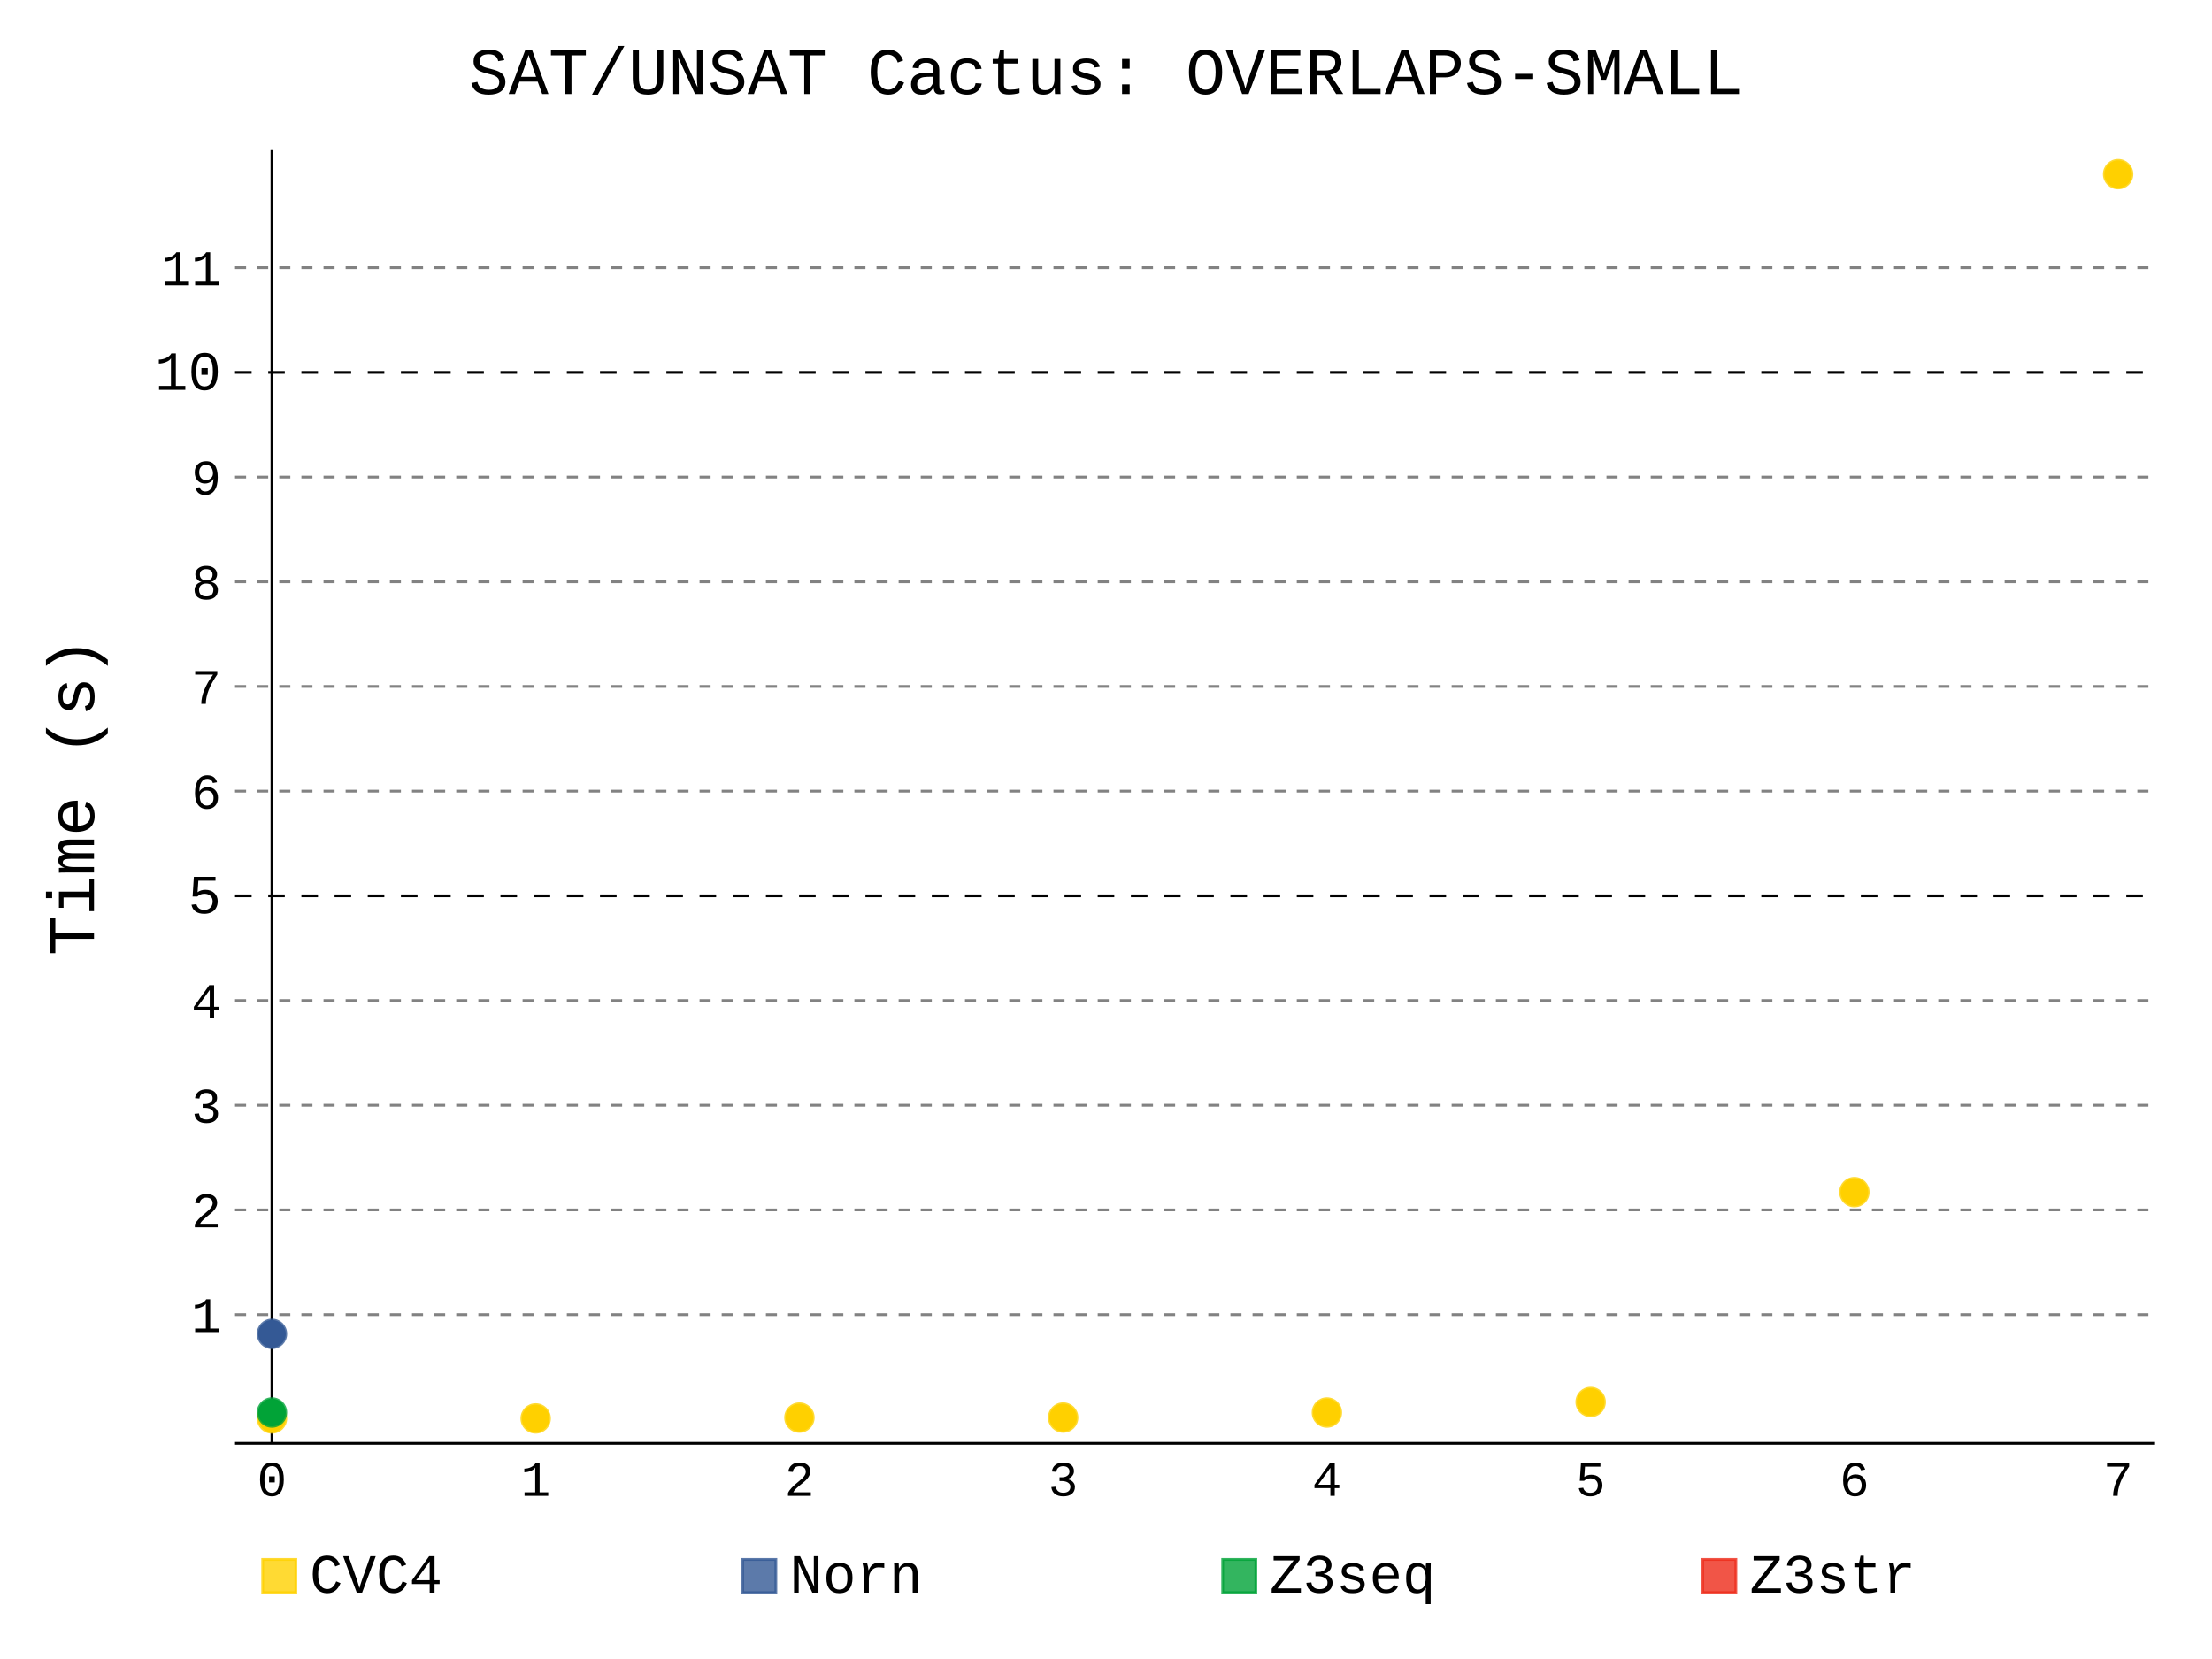
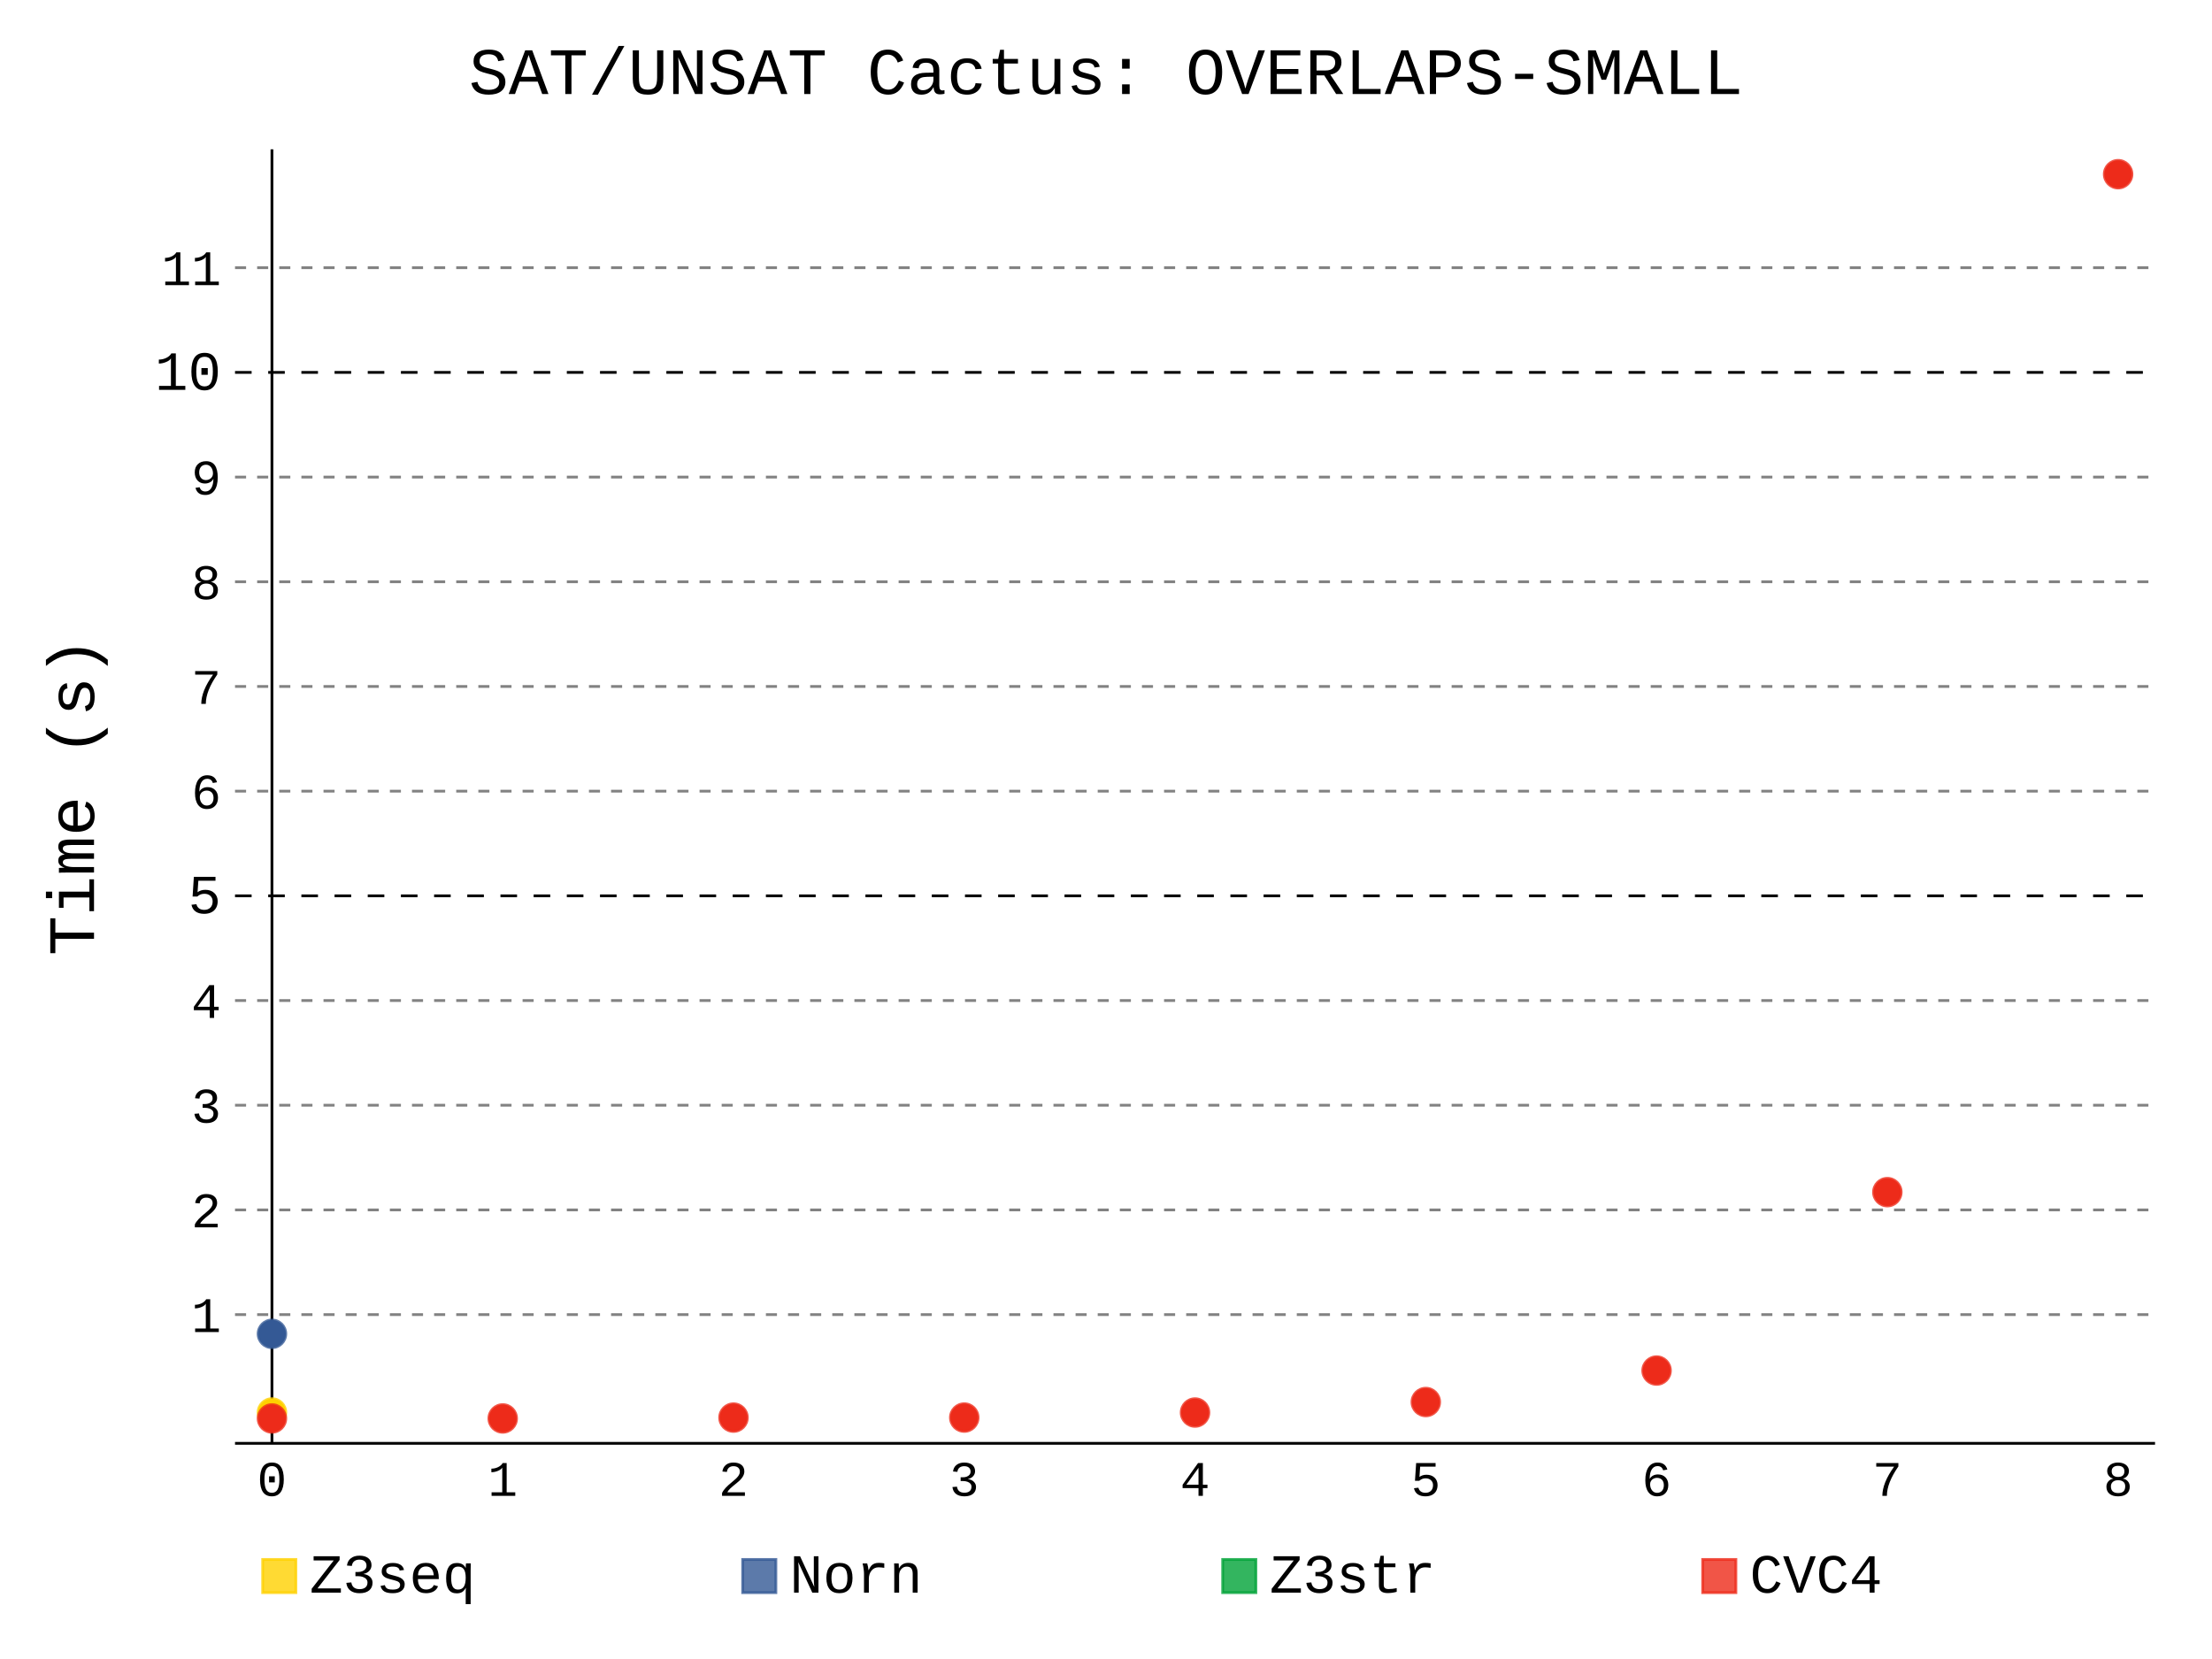
- <svg xmlns="http://www.w3.org/2000/svg" xmlns:xlink="http://www.w3.org/1999/xlink" id="chart-45cb1c20-15a3-4fc0-8644-cb0744a75533" class="pygal-chart" viewBox="0 0 800 600">
+ <svg xmlns="http://www.w3.org/2000/svg" xmlns:xlink="http://www.w3.org/1999/xlink" id="chart-b74fc6c3-7ace-4f9a-b652-44ecae5785e6" class="pygal-chart" viewBox="0 0 800 600">
  <defs>
-     <style type="text/css">#chart-45cb1c20-15a3-4fc0-8644-cb0744a75533{-webkit-user-select:none;-webkit-font-smoothing:antialiased;font-family:Consolas,"Liberation Mono",Menlo,Courier,monospace}#chart-45cb1c20-15a3-4fc0-8644-cb0744a75533 .title{font-family:Consolas,"Liberation Mono",Menlo,Courier,monospace;font-size:24px}#chart-45cb1c20-15a3-4fc0-8644-cb0744a75533 .legends .legend text{font-family:Consolas,"Liberation Mono",Menlo,Courier,monospace;font-size:20px}#chart-45cb1c20-15a3-4fc0-8644-cb0744a75533 .axis text{font-family:Consolas,"Liberation Mono",Menlo,Courier,monospace;font-size:18px}#chart-45cb1c20-15a3-4fc0-8644-cb0744a75533 .axis text.major{font-family:Consolas,"Liberation Mono",Menlo,Courier,monospace;font-size:20px}#chart-45cb1c20-15a3-4fc0-8644-cb0744a75533 .text-overlay text.value{font-family:Consolas,"Liberation Mono",Menlo,Courier,monospace;font-size:22px}#chart-45cb1c20-15a3-4fc0-8644-cb0744a75533 .text-overlay text.label{font-family:Consolas,"Liberation Mono",Menlo,Courier,monospace;font-size:20px}#chart-45cb1c20-15a3-4fc0-8644-cb0744a75533 .tooltip{font-family:Consolas,"Liberation Mono",Menlo,Courier,monospace;font-size:20px}#chart-45cb1c20-15a3-4fc0-8644-cb0744a75533 text.no_data{font-family:Consolas,"Liberation Mono",Menlo,Courier,monospace;font-size:64px}
- #chart-45cb1c20-15a3-4fc0-8644-cb0744a75533{background-color:#FFFFFF}#chart-45cb1c20-15a3-4fc0-8644-cb0744a75533 path,#chart-45cb1c20-15a3-4fc0-8644-cb0744a75533 line,#chart-45cb1c20-15a3-4fc0-8644-cb0744a75533 rect,#chart-45cb1c20-15a3-4fc0-8644-cb0744a75533 circle{-webkit-transition:100ms;-moz-transition:100ms;transition:100ms}#chart-45cb1c20-15a3-4fc0-8644-cb0744a75533 .graph &gt; .background{fill:#FFFFFF}#chart-45cb1c20-15a3-4fc0-8644-cb0744a75533 .plot &gt; .background{fill:#FFFFFF}#chart-45cb1c20-15a3-4fc0-8644-cb0744a75533 .graph{fill:#000000}#chart-45cb1c20-15a3-4fc0-8644-cb0744a75533 text.no_data{fill:#000000}#chart-45cb1c20-15a3-4fc0-8644-cb0744a75533 .title{fill:#000000}#chart-45cb1c20-15a3-4fc0-8644-cb0744a75533 .legends .legend text{fill:#000000}#chart-45cb1c20-15a3-4fc0-8644-cb0744a75533 .legends .legend:hover text{fill:#000000}#chart-45cb1c20-15a3-4fc0-8644-cb0744a75533 .axis .line{stroke:#000000}#chart-45cb1c20-15a3-4fc0-8644-cb0744a75533 .axis .guide.line{stroke:#828282}#chart-45cb1c20-15a3-4fc0-8644-cb0744a75533 .axis .major.line{stroke:#000000}#chart-45cb1c20-15a3-4fc0-8644-cb0744a75533 .axis text.major{fill:#000000}#chart-45cb1c20-15a3-4fc0-8644-cb0744a75533 .axis.y .guides:hover .guide.line,#chart-45cb1c20-15a3-4fc0-8644-cb0744a75533 .line-graph .axis.x .guides:hover .guide.line,#chart-45cb1c20-15a3-4fc0-8644-cb0744a75533 .stackedline-graph .axis.x .guides:hover .guide.line,#chart-45cb1c20-15a3-4fc0-8644-cb0744a75533 .xy-graph .axis.x .guides:hover .guide.line{stroke:#000000}#chart-45cb1c20-15a3-4fc0-8644-cb0744a75533 .axis .guides:hover text{fill:#000000}#chart-45cb1c20-15a3-4fc0-8644-cb0744a75533 .reactive{fill-opacity:.8;stroke-opacity:.8}#chart-45cb1c20-15a3-4fc0-8644-cb0744a75533 .ci{stroke:#000000}#chart-45cb1c20-15a3-4fc0-8644-cb0744a75533 .reactive.active,#chart-45cb1c20-15a3-4fc0-8644-cb0744a75533 .active .reactive{fill-opacity:.9;stroke-opacity:.9;stroke-width:4}#chart-45cb1c20-15a3-4fc0-8644-cb0744a75533 .ci .reactive.active{stroke-width:1.5}#chart-45cb1c20-15a3-4fc0-8644-cb0744a75533 .series text{fill:#000000}#chart-45cb1c20-15a3-4fc0-8644-cb0744a75533 .tooltip rect{fill:#FFFFFF;stroke:#000000;-webkit-transition:opacity 100ms;-moz-transition:opacity 100ms;transition:opacity 100ms}#chart-45cb1c20-15a3-4fc0-8644-cb0744a75533 .tooltip .label{fill:#000000}#chart-45cb1c20-15a3-4fc0-8644-cb0744a75533 .tooltip .label{fill:#000000}#chart-45cb1c20-15a3-4fc0-8644-cb0744a75533 .tooltip .legend{font-size:.8em;fill:#828282}#chart-45cb1c20-15a3-4fc0-8644-cb0744a75533 .tooltip .x_label{font-size:.6em;fill:#000000}#chart-45cb1c20-15a3-4fc0-8644-cb0744a75533 .tooltip .xlink{font-size:.5em;text-decoration:underline}#chart-45cb1c20-15a3-4fc0-8644-cb0744a75533 .tooltip .value{font-size:1.5em}#chart-45cb1c20-15a3-4fc0-8644-cb0744a75533 .bound{font-size:.5em}#chart-45cb1c20-15a3-4fc0-8644-cb0744a75533 .max-value{font-size:.75em;fill:#828282}#chart-45cb1c20-15a3-4fc0-8644-cb0744a75533 .map-element{fill:#FFFFFF;stroke:#828282 !important}#chart-45cb1c20-15a3-4fc0-8644-cb0744a75533 .map-element .reactive{fill-opacity:inherit;stroke-opacity:inherit}#chart-45cb1c20-15a3-4fc0-8644-cb0744a75533 .color-0,#chart-45cb1c20-15a3-4fc0-8644-cb0744a75533 .color-0 a:visited{stroke:#FFD000;fill:#FFD000}#chart-45cb1c20-15a3-4fc0-8644-cb0744a75533 .color-1,#chart-45cb1c20-15a3-4fc0-8644-cb0744a75533 .color-1 a:visited{stroke:#345995;fill:#345995}#chart-45cb1c20-15a3-4fc0-8644-cb0744a75533 .color-2,#chart-45cb1c20-15a3-4fc0-8644-cb0744a75533 .color-2 a:visited{stroke:#01A337;fill:#01A337}#chart-45cb1c20-15a3-4fc0-8644-cb0744a75533 .color-3,#chart-45cb1c20-15a3-4fc0-8644-cb0744a75533 .color-3 a:visited{stroke:#ED2B1A;fill:#ED2B1A}#chart-45cb1c20-15a3-4fc0-8644-cb0744a75533 .text-overlay .color-0 text{fill:black}#chart-45cb1c20-15a3-4fc0-8644-cb0744a75533 .text-overlay .color-1 text{fill:black}#chart-45cb1c20-15a3-4fc0-8644-cb0744a75533 .text-overlay .color-2 text{fill:black}#chart-45cb1c20-15a3-4fc0-8644-cb0744a75533 .text-overlay .color-3 text{fill:black}
- #chart-45cb1c20-15a3-4fc0-8644-cb0744a75533 text.no_data{text-anchor:middle}#chart-45cb1c20-15a3-4fc0-8644-cb0744a75533 .guide.line{fill:none}#chart-45cb1c20-15a3-4fc0-8644-cb0744a75533 .centered{text-anchor:middle}#chart-45cb1c20-15a3-4fc0-8644-cb0744a75533 .title{text-anchor:middle}#chart-45cb1c20-15a3-4fc0-8644-cb0744a75533 .legends .legend text{fill-opacity:1}#chart-45cb1c20-15a3-4fc0-8644-cb0744a75533 .axis.x text{text-anchor:middle}#chart-45cb1c20-15a3-4fc0-8644-cb0744a75533 .axis.x:not(.web) text[transform]{text-anchor:start}#chart-45cb1c20-15a3-4fc0-8644-cb0744a75533 .axis.x:not(.web) text[transform].backwards{text-anchor:end}#chart-45cb1c20-15a3-4fc0-8644-cb0744a75533 .axis.y text{text-anchor:end}#chart-45cb1c20-15a3-4fc0-8644-cb0744a75533 .axis.y text[transform].backwards{text-anchor:start}#chart-45cb1c20-15a3-4fc0-8644-cb0744a75533 .axis.y2 text{text-anchor:start}#chart-45cb1c20-15a3-4fc0-8644-cb0744a75533 .axis.y2 text[transform].backwards{text-anchor:end}#chart-45cb1c20-15a3-4fc0-8644-cb0744a75533 .axis .guide.line{stroke-dasharray:4,4}#chart-45cb1c20-15a3-4fc0-8644-cb0744a75533 .axis .major.guide.line{stroke-dasharray:6,6}#chart-45cb1c20-15a3-4fc0-8644-cb0744a75533 .horizontal .axis.y .guide.line,#chart-45cb1c20-15a3-4fc0-8644-cb0744a75533 .horizontal .axis.y2 .guide.line,#chart-45cb1c20-15a3-4fc0-8644-cb0744a75533 .vertical .axis.x .guide.line{opacity:0}#chart-45cb1c20-15a3-4fc0-8644-cb0744a75533 .horizontal .axis.always_show .guide.line,#chart-45cb1c20-15a3-4fc0-8644-cb0744a75533 .vertical .axis.always_show .guide.line{opacity:1 !important}#chart-45cb1c20-15a3-4fc0-8644-cb0744a75533 .axis.y .guides:hover .guide.line,#chart-45cb1c20-15a3-4fc0-8644-cb0744a75533 .axis.y2 .guides:hover .guide.line,#chart-45cb1c20-15a3-4fc0-8644-cb0744a75533 .axis.x .guides:hover .guide.line{opacity:1}#chart-45cb1c20-15a3-4fc0-8644-cb0744a75533 .axis .guides:hover text{opacity:1}#chart-45cb1c20-15a3-4fc0-8644-cb0744a75533 .nofill{fill:none}#chart-45cb1c20-15a3-4fc0-8644-cb0744a75533 .subtle-fill{fill-opacity:.2}#chart-45cb1c20-15a3-4fc0-8644-cb0744a75533 .dot{stroke-width:1px;fill-opacity:1}#chart-45cb1c20-15a3-4fc0-8644-cb0744a75533 .dot.active{stroke-width:5px}#chart-45cb1c20-15a3-4fc0-8644-cb0744a75533 .dot.negative{fill:transparent}#chart-45cb1c20-15a3-4fc0-8644-cb0744a75533 text,#chart-45cb1c20-15a3-4fc0-8644-cb0744a75533 tspan{stroke:none !important}#chart-45cb1c20-15a3-4fc0-8644-cb0744a75533 .series text.active{opacity:1}#chart-45cb1c20-15a3-4fc0-8644-cb0744a75533 .tooltip rect{fill-opacity:.95;stroke-width:.5}#chart-45cb1c20-15a3-4fc0-8644-cb0744a75533 .tooltip text{fill-opacity:1}#chart-45cb1c20-15a3-4fc0-8644-cb0744a75533 .showable{visibility:hidden}#chart-45cb1c20-15a3-4fc0-8644-cb0744a75533 .showable.shown{visibility:visible}#chart-45cb1c20-15a3-4fc0-8644-cb0744a75533 .gauge-background{fill:rgba(229,229,229,1);stroke:none}#chart-45cb1c20-15a3-4fc0-8644-cb0744a75533 .bg-lines{stroke:#FFFFFF;stroke-width:2px}</style>
+     <style type="text/css">#chart-b74fc6c3-7ace-4f9a-b652-44ecae5785e6{-webkit-user-select:none;-webkit-font-smoothing:antialiased;font-family:Consolas,"Liberation Mono",Menlo,Courier,monospace}#chart-b74fc6c3-7ace-4f9a-b652-44ecae5785e6 .title{font-family:Consolas,"Liberation Mono",Menlo,Courier,monospace;font-size:24px}#chart-b74fc6c3-7ace-4f9a-b652-44ecae5785e6 .legends .legend text{font-family:Consolas,"Liberation Mono",Menlo,Courier,monospace;font-size:20px}#chart-b74fc6c3-7ace-4f9a-b652-44ecae5785e6 .axis text{font-family:Consolas,"Liberation Mono",Menlo,Courier,monospace;font-size:18px}#chart-b74fc6c3-7ace-4f9a-b652-44ecae5785e6 .axis text.major{font-family:Consolas,"Liberation Mono",Menlo,Courier,monospace;font-size:20px}#chart-b74fc6c3-7ace-4f9a-b652-44ecae5785e6 .text-overlay text.value{font-family:Consolas,"Liberation Mono",Menlo,Courier,monospace;font-size:22px}#chart-b74fc6c3-7ace-4f9a-b652-44ecae5785e6 .text-overlay text.label{font-family:Consolas,"Liberation Mono",Menlo,Courier,monospace;font-size:20px}#chart-b74fc6c3-7ace-4f9a-b652-44ecae5785e6 .tooltip{font-family:Consolas,"Liberation Mono",Menlo,Courier,monospace;font-size:20px}#chart-b74fc6c3-7ace-4f9a-b652-44ecae5785e6 text.no_data{font-family:Consolas,"Liberation Mono",Menlo,Courier,monospace;font-size:64px}
+ #chart-b74fc6c3-7ace-4f9a-b652-44ecae5785e6{background-color:#FFFFFF}#chart-b74fc6c3-7ace-4f9a-b652-44ecae5785e6 path,#chart-b74fc6c3-7ace-4f9a-b652-44ecae5785e6 line,#chart-b74fc6c3-7ace-4f9a-b652-44ecae5785e6 rect,#chart-b74fc6c3-7ace-4f9a-b652-44ecae5785e6 circle{-webkit-transition:100ms;-moz-transition:100ms;transition:100ms}#chart-b74fc6c3-7ace-4f9a-b652-44ecae5785e6 .graph &gt; .background{fill:#FFFFFF}#chart-b74fc6c3-7ace-4f9a-b652-44ecae5785e6 .plot &gt; .background{fill:#FFFFFF}#chart-b74fc6c3-7ace-4f9a-b652-44ecae5785e6 .graph{fill:#000000}#chart-b74fc6c3-7ace-4f9a-b652-44ecae5785e6 text.no_data{fill:#000000}#chart-b74fc6c3-7ace-4f9a-b652-44ecae5785e6 .title{fill:#000000}#chart-b74fc6c3-7ace-4f9a-b652-44ecae5785e6 .legends .legend text{fill:#000000}#chart-b74fc6c3-7ace-4f9a-b652-44ecae5785e6 .legends .legend:hover text{fill:#000000}#chart-b74fc6c3-7ace-4f9a-b652-44ecae5785e6 .axis .line{stroke:#000000}#chart-b74fc6c3-7ace-4f9a-b652-44ecae5785e6 .axis .guide.line{stroke:#828282}#chart-b74fc6c3-7ace-4f9a-b652-44ecae5785e6 .axis .major.line{stroke:#000000}#chart-b74fc6c3-7ace-4f9a-b652-44ecae5785e6 .axis text.major{fill:#000000}#chart-b74fc6c3-7ace-4f9a-b652-44ecae5785e6 .axis.y .guides:hover .guide.line,#chart-b74fc6c3-7ace-4f9a-b652-44ecae5785e6 .line-graph .axis.x .guides:hover .guide.line,#chart-b74fc6c3-7ace-4f9a-b652-44ecae5785e6 .stackedline-graph .axis.x .guides:hover .guide.line,#chart-b74fc6c3-7ace-4f9a-b652-44ecae5785e6 .xy-graph .axis.x .guides:hover .guide.line{stroke:#000000}#chart-b74fc6c3-7ace-4f9a-b652-44ecae5785e6 .axis .guides:hover text{fill:#000000}#chart-b74fc6c3-7ace-4f9a-b652-44ecae5785e6 .reactive{fill-opacity:.8;stroke-opacity:.8}#chart-b74fc6c3-7ace-4f9a-b652-44ecae5785e6 .ci{stroke:#000000}#chart-b74fc6c3-7ace-4f9a-b652-44ecae5785e6 .reactive.active,#chart-b74fc6c3-7ace-4f9a-b652-44ecae5785e6 .active .reactive{fill-opacity:.9;stroke-opacity:.9;stroke-width:4}#chart-b74fc6c3-7ace-4f9a-b652-44ecae5785e6 .ci .reactive.active{stroke-width:1.5}#chart-b74fc6c3-7ace-4f9a-b652-44ecae5785e6 .series text{fill:#000000}#chart-b74fc6c3-7ace-4f9a-b652-44ecae5785e6 .tooltip rect{fill:#FFFFFF;stroke:#000000;-webkit-transition:opacity 100ms;-moz-transition:opacity 100ms;transition:opacity 100ms}#chart-b74fc6c3-7ace-4f9a-b652-44ecae5785e6 .tooltip .label{fill:#000000}#chart-b74fc6c3-7ace-4f9a-b652-44ecae5785e6 .tooltip .label{fill:#000000}#chart-b74fc6c3-7ace-4f9a-b652-44ecae5785e6 .tooltip .legend{font-size:.8em;fill:#828282}#chart-b74fc6c3-7ace-4f9a-b652-44ecae5785e6 .tooltip .x_label{font-size:.6em;fill:#000000}#chart-b74fc6c3-7ace-4f9a-b652-44ecae5785e6 .tooltip .xlink{font-size:.5em;text-decoration:underline}#chart-b74fc6c3-7ace-4f9a-b652-44ecae5785e6 .tooltip .value{font-size:1.5em}#chart-b74fc6c3-7ace-4f9a-b652-44ecae5785e6 .bound{font-size:.5em}#chart-b74fc6c3-7ace-4f9a-b652-44ecae5785e6 .max-value{font-size:.75em;fill:#828282}#chart-b74fc6c3-7ace-4f9a-b652-44ecae5785e6 .map-element{fill:#FFFFFF;stroke:#828282 !important}#chart-b74fc6c3-7ace-4f9a-b652-44ecae5785e6 .map-element .reactive{fill-opacity:inherit;stroke-opacity:inherit}#chart-b74fc6c3-7ace-4f9a-b652-44ecae5785e6 .color-0,#chart-b74fc6c3-7ace-4f9a-b652-44ecae5785e6 .color-0 a:visited{stroke:#FFD000;fill:#FFD000}#chart-b74fc6c3-7ace-4f9a-b652-44ecae5785e6 .color-1,#chart-b74fc6c3-7ace-4f9a-b652-44ecae5785e6 .color-1 a:visited{stroke:#345995;fill:#345995}#chart-b74fc6c3-7ace-4f9a-b652-44ecae5785e6 .color-2,#chart-b74fc6c3-7ace-4f9a-b652-44ecae5785e6 .color-2 a:visited{stroke:#01A337;fill:#01A337}#chart-b74fc6c3-7ace-4f9a-b652-44ecae5785e6 .color-3,#chart-b74fc6c3-7ace-4f9a-b652-44ecae5785e6 .color-3 a:visited{stroke:#ED2B1A;fill:#ED2B1A}#chart-b74fc6c3-7ace-4f9a-b652-44ecae5785e6 .text-overlay .color-0 text{fill:black}#chart-b74fc6c3-7ace-4f9a-b652-44ecae5785e6 .text-overlay .color-1 text{fill:black}#chart-b74fc6c3-7ace-4f9a-b652-44ecae5785e6 .text-overlay .color-2 text{fill:black}#chart-b74fc6c3-7ace-4f9a-b652-44ecae5785e6 .text-overlay .color-3 text{fill:black}
+ #chart-b74fc6c3-7ace-4f9a-b652-44ecae5785e6 text.no_data{text-anchor:middle}#chart-b74fc6c3-7ace-4f9a-b652-44ecae5785e6 .guide.line{fill:none}#chart-b74fc6c3-7ace-4f9a-b652-44ecae5785e6 .centered{text-anchor:middle}#chart-b74fc6c3-7ace-4f9a-b652-44ecae5785e6 .title{text-anchor:middle}#chart-b74fc6c3-7ace-4f9a-b652-44ecae5785e6 .legends .legend text{fill-opacity:1}#chart-b74fc6c3-7ace-4f9a-b652-44ecae5785e6 .axis.x text{text-anchor:middle}#chart-b74fc6c3-7ace-4f9a-b652-44ecae5785e6 .axis.x:not(.web) text[transform]{text-anchor:start}#chart-b74fc6c3-7ace-4f9a-b652-44ecae5785e6 .axis.x:not(.web) text[transform].backwards{text-anchor:end}#chart-b74fc6c3-7ace-4f9a-b652-44ecae5785e6 .axis.y text{text-anchor:end}#chart-b74fc6c3-7ace-4f9a-b652-44ecae5785e6 .axis.y text[transform].backwards{text-anchor:start}#chart-b74fc6c3-7ace-4f9a-b652-44ecae5785e6 .axis.y2 text{text-anchor:start}#chart-b74fc6c3-7ace-4f9a-b652-44ecae5785e6 .axis.y2 text[transform].backwards{text-anchor:end}#chart-b74fc6c3-7ace-4f9a-b652-44ecae5785e6 .axis .guide.line{stroke-dasharray:4,4}#chart-b74fc6c3-7ace-4f9a-b652-44ecae5785e6 .axis .major.guide.line{stroke-dasharray:6,6}#chart-b74fc6c3-7ace-4f9a-b652-44ecae5785e6 .horizontal .axis.y .guide.line,#chart-b74fc6c3-7ace-4f9a-b652-44ecae5785e6 .horizontal .axis.y2 .guide.line,#chart-b74fc6c3-7ace-4f9a-b652-44ecae5785e6 .vertical .axis.x .guide.line{opacity:0}#chart-b74fc6c3-7ace-4f9a-b652-44ecae5785e6 .horizontal .axis.always_show .guide.line,#chart-b74fc6c3-7ace-4f9a-b652-44ecae5785e6 .vertical .axis.always_show .guide.line{opacity:1 !important}#chart-b74fc6c3-7ace-4f9a-b652-44ecae5785e6 .axis.y .guides:hover .guide.line,#chart-b74fc6c3-7ace-4f9a-b652-44ecae5785e6 .axis.y2 .guides:hover .guide.line,#chart-b74fc6c3-7ace-4f9a-b652-44ecae5785e6 .axis.x .guides:hover .guide.line{opacity:1}#chart-b74fc6c3-7ace-4f9a-b652-44ecae5785e6 .axis .guides:hover text{opacity:1}#chart-b74fc6c3-7ace-4f9a-b652-44ecae5785e6 .nofill{fill:none}#chart-b74fc6c3-7ace-4f9a-b652-44ecae5785e6 .subtle-fill{fill-opacity:.2}#chart-b74fc6c3-7ace-4f9a-b652-44ecae5785e6 .dot{stroke-width:1px;fill-opacity:1}#chart-b74fc6c3-7ace-4f9a-b652-44ecae5785e6 .dot.active{stroke-width:5px}#chart-b74fc6c3-7ace-4f9a-b652-44ecae5785e6 .dot.negative{fill:transparent}#chart-b74fc6c3-7ace-4f9a-b652-44ecae5785e6 text,#chart-b74fc6c3-7ace-4f9a-b652-44ecae5785e6 tspan{stroke:none !important}#chart-b74fc6c3-7ace-4f9a-b652-44ecae5785e6 .series text.active{opacity:1}#chart-b74fc6c3-7ace-4f9a-b652-44ecae5785e6 .tooltip rect{fill-opacity:.95;stroke-width:.5}#chart-b74fc6c3-7ace-4f9a-b652-44ecae5785e6 .tooltip text{fill-opacity:1}#chart-b74fc6c3-7ace-4f9a-b652-44ecae5785e6 .showable{visibility:hidden}#chart-b74fc6c3-7ace-4f9a-b652-44ecae5785e6 .showable.shown{visibility:visible}#chart-b74fc6c3-7ace-4f9a-b652-44ecae5785e6 .gauge-background{fill:rgba(229,229,229,1);stroke:none}#chart-b74fc6c3-7ace-4f9a-b652-44ecae5785e6 .bg-lines{stroke:#FFFFFF;stroke-width:2px}</style>
  </defs>
  <g class="graph xy-graph vertical">
    <rect class="background" height="600" width="800" x="0" y="0" />
    <g class="plot" transform="translate(85, 54)">
      <rect class="background" height="468.0" width="694.4" x="0" y="0" />
      <g class="axis y always_show">
        <path class="line" d="M0 468 h694.4" />
        <g class="guides">
          <path class="guide line" d="M0 421.444 h694.4" />
          <text class="" x="-5" y="427.744">1</text>
        </g>
        <g class="guides">
          <path class="guide line" d="M0 383.582 h694.4" />
          <text class="" x="-5" y="389.882">2</text>
        </g>
        <g class="guides">
          <path class="guide line" d="M0 345.719 h694.4" />
          <text class="" x="-5" y="352.019">3</text>
        </g>
        <g class="guides">
          <path class="guide line" d="M0 307.857 h694.4" />
          <text class="" x="-5" y="314.157">4</text>
        </g>
        <g class="guides">
          <path class="major guide line" d="M0 269.995 h694.4" />
          <text class="major" x="-5" y="276.295">5</text>
        </g>
        <g class="guides">
          <path class="guide line" d="M0 232.132 h694.4" />
          <text class="" x="-5" y="238.432">6</text>
        </g>
        <g class="guides">
          <path class="guide line" d="M0 194.27 h694.4" />
          <text class="" x="-5" y="200.57">7</text>
        </g>
        <g class="guides">
          <path class="guide line" d="M0 156.407 h694.4" />
          <text class="" x="-5" y="162.707">8</text>
        </g>
        <g class="guides">
          <path class="guide line" d="M0 118.545 h694.4" />
          <text class="" x="-5" y="124.845">9</text>
        </g>
        <g class="guides">
          <path class="major guide line" d="M0 80.683 h694.4" />
          <text class="major" x="-5" y="86.983">10</text>
        </g>
        <g class="guides">
          <path class="guide line" d="M0 42.82 h694.4" />
          <text class="" x="-5" y="49.12">11</text>
        </g>
      </g>
      <g class="axis x">
        <g class="guides">
          <path class="axis line" d="M13.354 0 v468" />
          <text class="" x="13.354" y="487.0">0</text>
        </g>
        <g class="guides">
-           <path class="guide line" d="M108.738 0 v468" />
-           <text class="" x="108.738" y="487.0">1</text>
-         </g>
-         <g class="guides">
-           <path class="guide line" d="M204.123 0 v468" />
-           <text class="" x="204.123" y="487.0">2</text>
-         </g>
-         <g class="guides">
-           <path class="guide line" d="M299.508 0 v468" />
-           <text class="" x="299.508" y="487.0">3</text>
-         </g>
-         <g class="guides">
-           <path class="guide line" d="M394.892 0 v468" />
-           <text class="" x="394.892" y="487.0">4</text>
-         </g>
-         <g class="guides">
-           <path class="guide line" d="M490.277 0 v468" />
-           <text class="" x="490.277" y="487.0">5</text>
-         </g>
-         <g class="guides">
-           <path class="guide line" d="M585.662 0 v468" />
-           <text class="" x="585.662" y="487.0">6</text>
+           <path class="guide line" d="M96.815 0 v468" />
+           <text class="" x="96.815" y="487.0">1</text>
+         </g>
+         <g class="guides">
+           <path class="guide line" d="M180.277 0 v468" />
+           <text class="" x="180.277" y="487.0">2</text>
+         </g>
+         <g class="guides">
+           <path class="guide line" d="M263.738 0 v468" />
+           <text class="" x="263.738" y="487.0">3</text>
+         </g>
+         <g class="guides">
+           <path class="guide line" d="M347.2 0 v468" />
+           <text class="" x="347.2" y="487.0">4</text>
+         </g>
+         <g class="guides">
+           <path class="guide line" d="M430.662 0 v468" />
+           <text class="" x="430.662" y="487.0">5</text>
+         </g>
+         <g class="guides">
+           <path class="guide line" d="M514.123 0 v468" />
+           <text class="" x="514.123" y="487.0">6</text>
+         </g>
+         <g class="guides">
+           <path class="guide line" d="M597.585 0 v468" />
+           <text class="" x="597.585" y="487.0">7</text>
        </g>
        <g class="guides">
          <path class="guide line" d="M681.046 0 v468" />
-           <text class="" x="681.046" y="487.0">7</text>
+           <text class="" x="681.046" y="487.0">8</text>
        </g>
      </g>
      <g class="series serie-0 color-0" />
      <g class="series serie-1 color-1" />
      <g class="series serie-2 color-2" />
      <g class="series serie-3 color-3" />
    </g>
    <g class="titles">
      <text class="title plot_title" x="400.0" y="34">SAT/UNSAT Cactus: OVERLAPS-SMALL</text>
      <text class="title" x="0" y="322.0" transform="rotate(-90 0 288)">Time (s)</text>
    </g>
    <g class="plot overlay" transform="translate(85, 54)">
      <g class="series serie-0 color-0">
        <g class="dots">
          <a target="_blank" xlink:href="../problems/overlaps-small/overlaps-small-00001.smt25">
+             <circle class="dot reactive tooltip-trigger" cx="13.354" cy="456.853" r="5" />
+           </a>
+         </g>
+       </g>
+       <g class="series serie-1 color-1">
+         <g class="dots">
+           <a target="_blank" xlink:href="../problems/overlaps-small/overlaps-small-00030.smt25">
+             <circle class="dot reactive tooltip-trigger" cx="13.354" cy="428.398" r="5" />
+           </a>
+         </g>
+       </g>
+       <g class="series serie-2 color-2" />
+       <g class="series serie-3 color-3">
+         <g class="dots">
+           <a target="_blank" xlink:href="../problems/overlaps-small/overlaps-small-00001.smt25">
            <circle class="dot reactive tooltip-trigger" cx="13.354" cy="459.0" r="5" />
          </a>
        </g>
        <g class="dots">
          <a target="_blank" xlink:href="../problems/overlaps-small/overlaps-small-00002.smt25">
-             <circle class="dot reactive tooltip-trigger" cx="108.738" cy="459" r="5" />
+             <circle class="dot reactive tooltip-trigger" cx="96.815" cy="459" r="5" />
          </a>
        </g>
        <g class="dots">
          <a target="_blank" xlink:href="../problems/overlaps-small/overlaps-small-00030.smt25">
-             <circle class="dot reactive tooltip-trigger" cx="204.123" cy="458.695" r="5" />
+             <circle class="dot reactive tooltip-trigger" cx="180.277" cy="458.695" r="5" />
          </a>
        </g>
        <g class="dots">
          <a target="_blank" xlink:href="../problems/overlaps-small/overlaps-small-00003.smt25">
-             <circle class="dot reactive tooltip-trigger" cx="299.508" cy="458.684" r="5" />
+             <circle class="dot reactive tooltip-trigger" cx="263.738" cy="458.684" r="5" />
          </a>
        </g>
        <g class="dots">
          <a target="_blank" xlink:href="../problems/overlaps-small/overlaps-small-00004.smt25">
-             <circle class="dot reactive tooltip-trigger" cx="394.892" cy="456.865" r="5" />
+             <circle class="dot reactive tooltip-trigger" cx="347.2" cy="456.865" r="5" />
          </a>
        </g>
        <g class="dots">
          <a target="_blank" xlink:href="../problems/overlaps-small/overlaps-small-00005.smt25">
-             <circle class="dot reactive tooltip-trigger" cx="490.277" cy="453.064" r="5" />
+             <circle class="dot reactive tooltip-trigger" cx="430.662" cy="453.064" r="5" />
+           </a>
+         </g>
+         <g class="dots">
+           <a target="_blank" xlink:href="../problems/overlaps-small/overlaps-small-00006.smt25">
+             <circle class="dot reactive tooltip-trigger" cx="514.123" cy="441.677" r="5" />
          </a>
        </g>
        <g class="dots">
          <a target="_blank" xlink:href="../problems/overlaps-small/overlaps-small-00007.smt25">
-             <circle class="dot reactive tooltip-trigger" cx="585.662" cy="377.153" r="5" />
+             <circle class="dot reactive tooltip-trigger" cx="597.585" cy="377.153" r="5" />
          </a>
        </g>
        <g class="dots">
          <a target="_blank" xlink:href="../problems/overlaps-small/overlaps-small-00008.smt25">
            <circle class="dot reactive tooltip-trigger" cx="681.046" cy="9.0" r="5" />
          </a>
        </g>
      </g>
-       <g class="series serie-1 color-1">
-         <g class="dots">
-           <a target="_blank" xlink:href="../problems/overlaps-small/overlaps-small-00030.smt25">
-             <circle class="dot reactive tooltip-trigger" cx="13.354" cy="428.398" r="5" />
-           </a>
-         </g>
-       </g>
-       <g class="series serie-2 color-2">
-         <g class="dots">
-           <a target="_blank" xlink:href="../problems/overlaps-small/overlaps-small-00001.smt25">
-             <circle class="dot reactive tooltip-trigger" cx="13.354" cy="456.853" r="5" />
-           </a>
-         </g>
-       </g>
-       <g class="series serie-3 color-3" />
    </g>
    <g class="plot text-overlay" transform="translate(85, 54)">
      <g class="series serie-0 color-0" />
      <g class="series serie-1 color-1" />
      <g class="series serie-2 color-2" />
      <g class="series serie-3 color-3" />
    </g>
    <g class="plot tooltip-overlay" transform="translate(85, 54)">
      <g class="tooltip" style="opacity: 0" transform="translate(0 0)">
        <rect class="tooltip-box" height="0" rx="10" ry="10" width="0" />
        <g class="text" />
      </g>
    </g>
    <g class="legends" transform="translate(95, 560)">
      <g class="legend reactive activate-serie" id="activate-serie-0">
        <rect class="color-0 reactive" height="12" width="12" x="0.0" y="4.0" />
-         <text x="17.0" y="16.0">CVC4</text>
+         <text x="17.0" y="16.0">Z3seq</text>
      </g>
      <g class="legend reactive activate-serie" id="activate-serie-1">
        <rect class="color-1 reactive" height="12" width="12" x="173.6" y="4.0" />
        <text x="190.6" y="16.0">Norn</text>
      </g>
      <g class="legend reactive activate-serie" id="activate-serie-2">
        <rect class="color-2 reactive" height="12" width="12" x="347.2" y="4.0" />
-         <text x="364.2" y="16.0">Z3seq</text>
+         <text x="364.2" y="16.0">Z3str</text>
      </g>
      <g class="legend reactive activate-serie" id="activate-serie-3">
        <rect class="color-3 reactive" height="12" width="12" x="520.8" y="4.0" />
-         <text x="537.8" y="16.0">Z3str</text>
+         <text x="537.8" y="16.0">CVC4</text>
      </g>
    </g>
  </g>
</svg>
